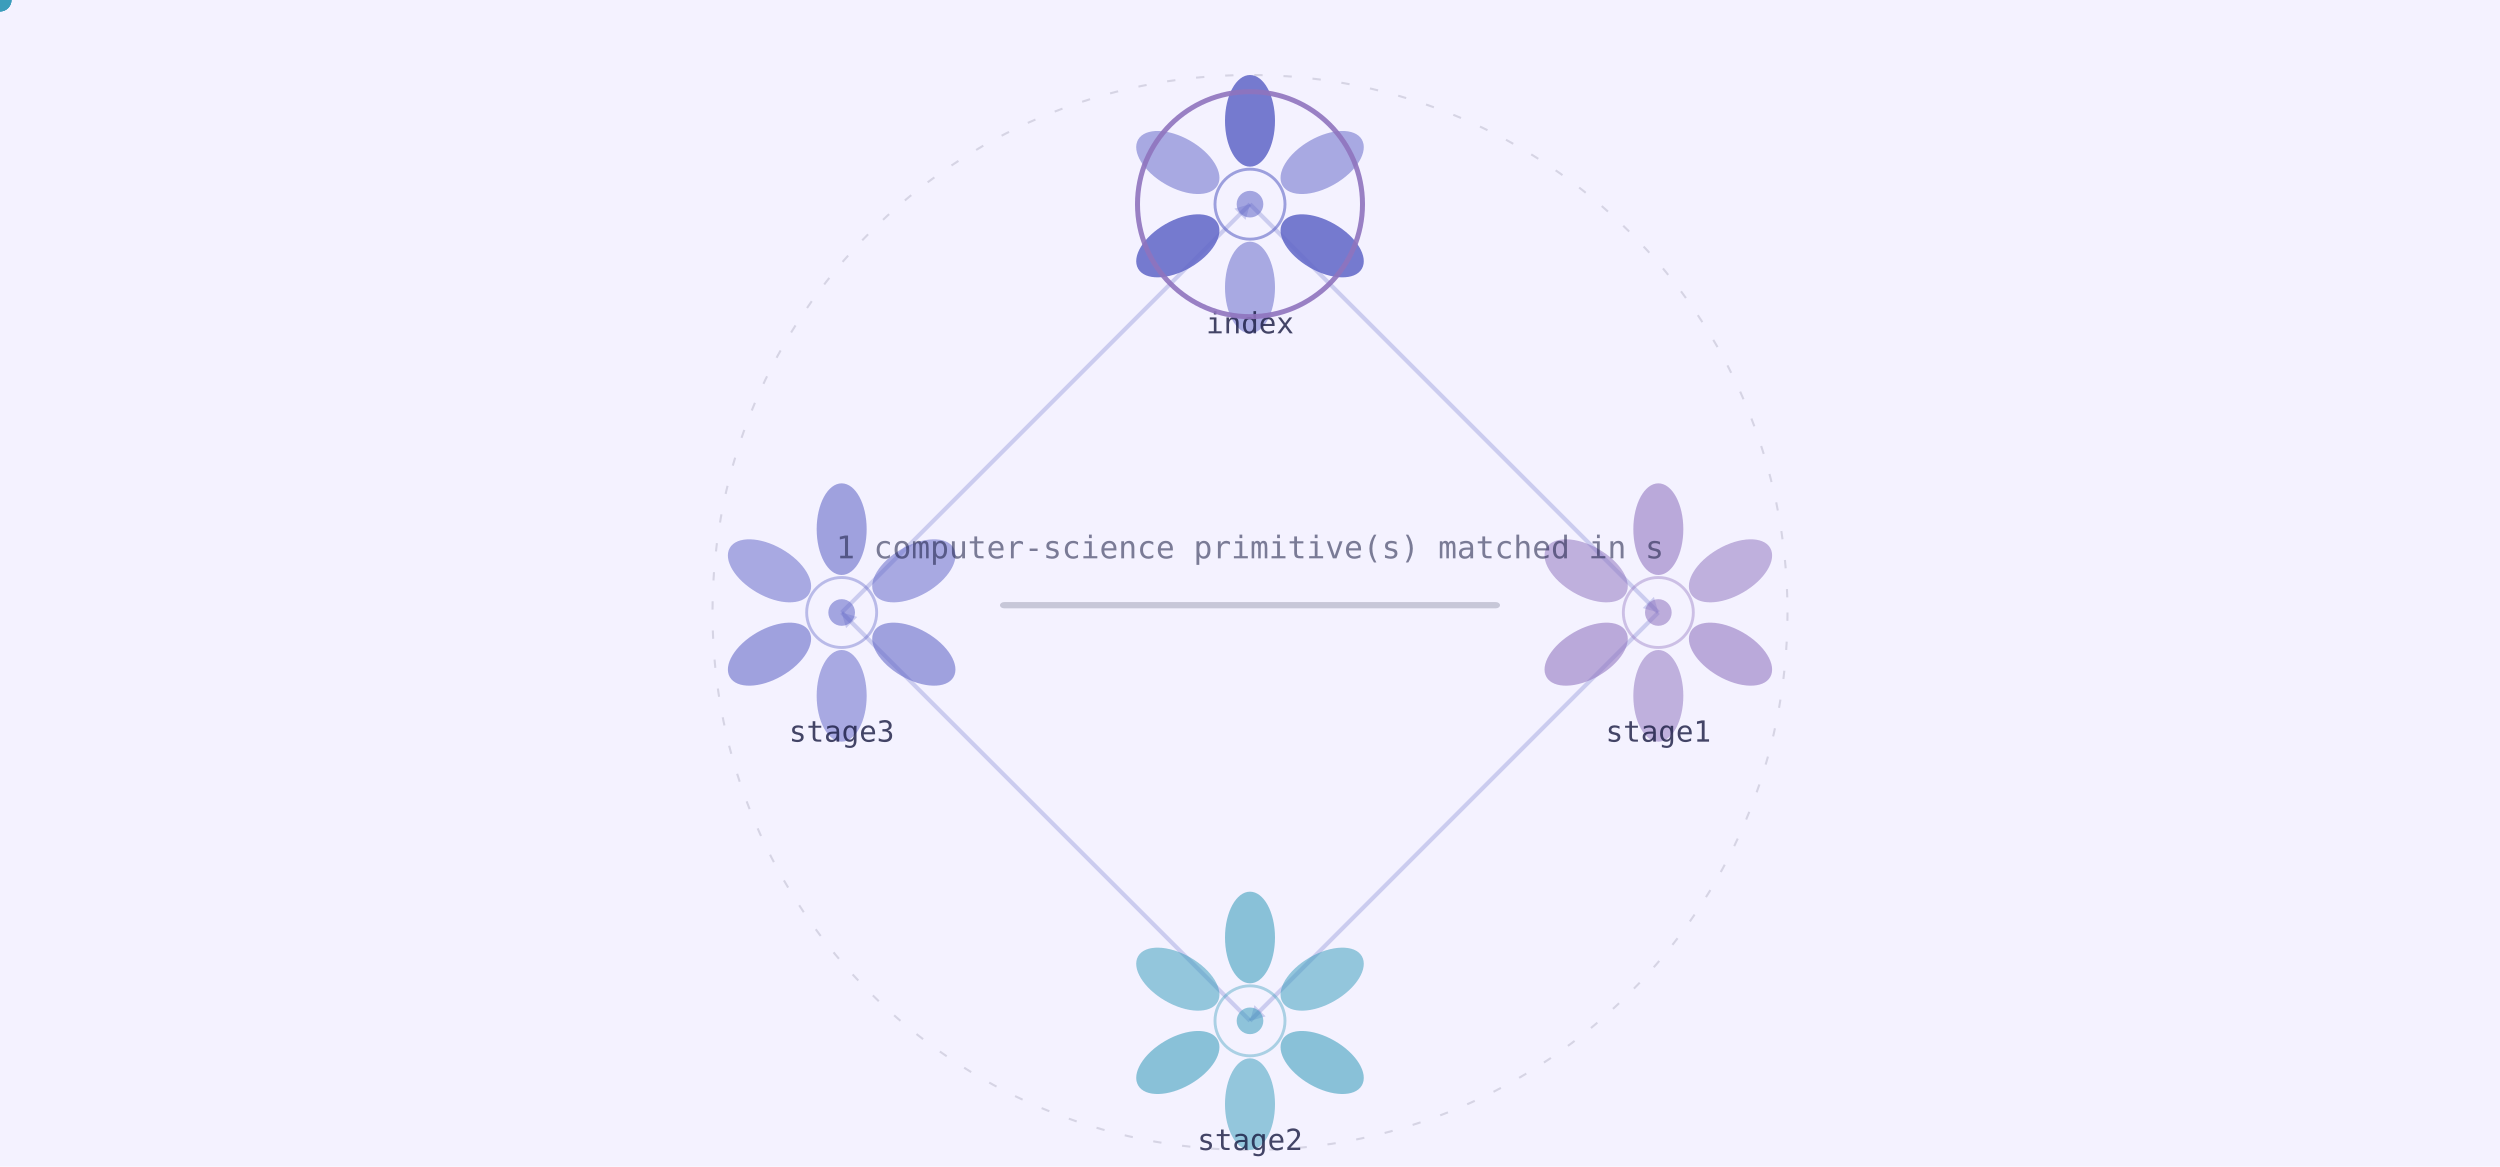
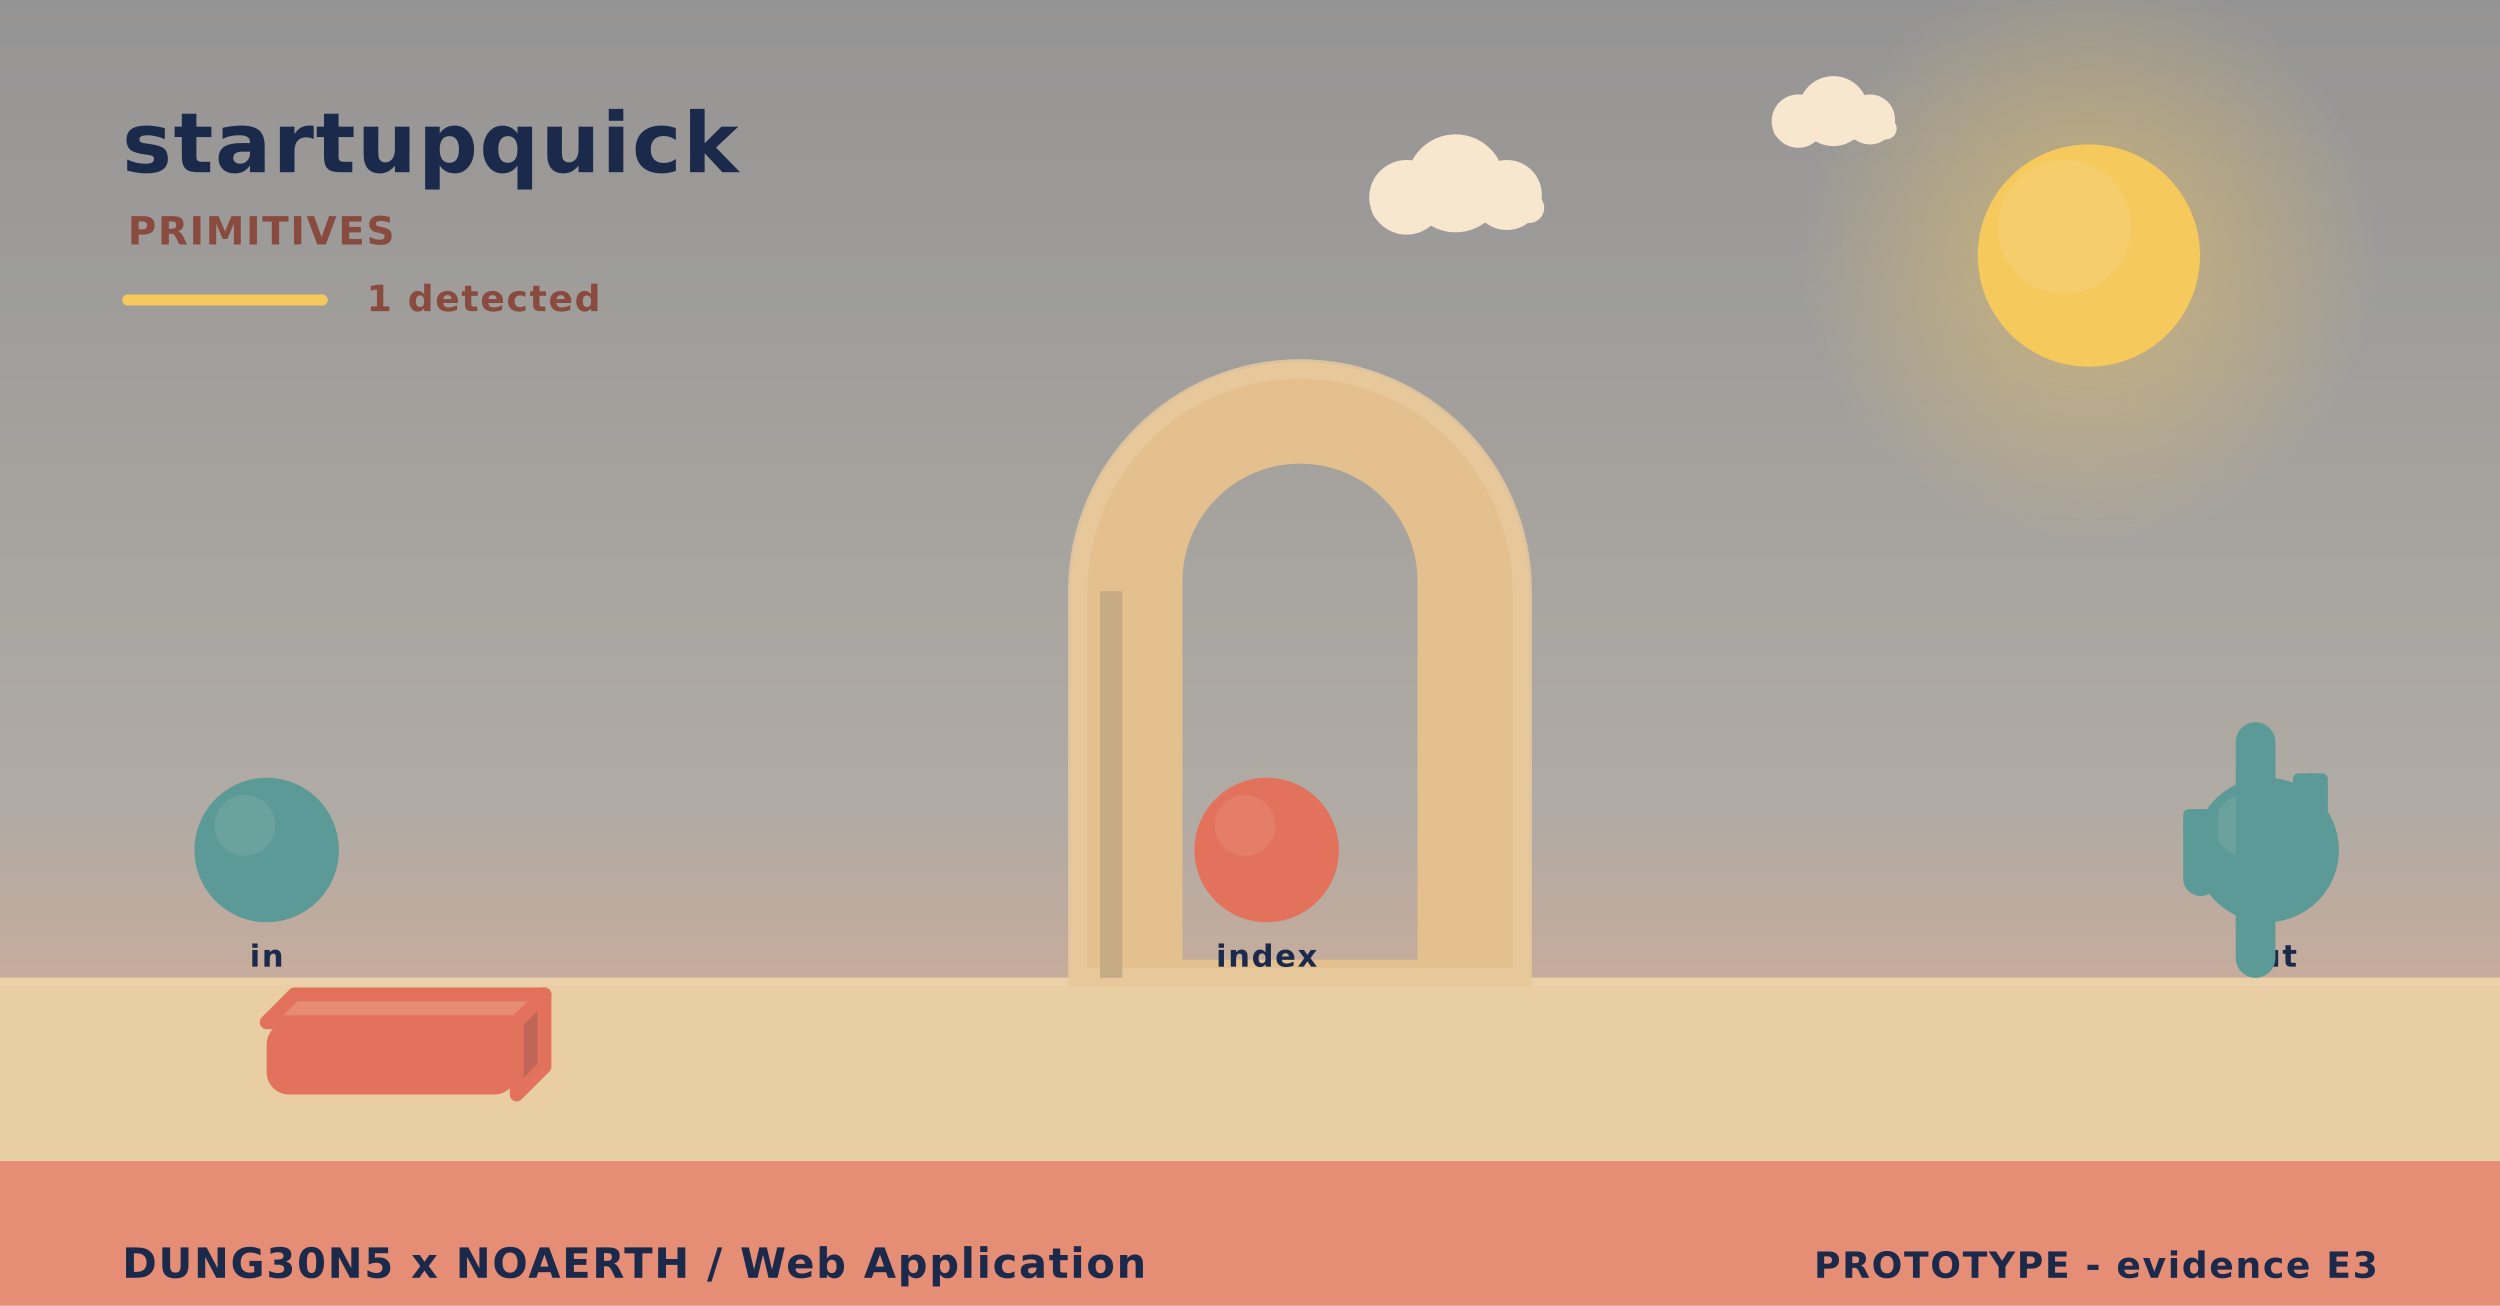
- <svg xmlns="http://www.w3.org/2000/svg" viewBox="0 0 1200 560" width="1200" height="560" role="img" aria-label="startupquick state machine">
-   <rect width="1200" height="560" fill="#f4f2ff" />
-   <defs>
-     <linearGradient id="gs" x1="0" y1="0" x2="1" y2="1">
-       <stop offset="0%" stop-color="#6166c7" />
-       <stop offset="100%" stop-color="#8f73be" />
-     </linearGradient>
-   </defs>
-   <circle cx="600.00" cy="294.00" r="258.00" fill="none" stroke="rgba(23,26,64,0.140)" stroke-width="1.00" opacity="1.00" stroke-dasharray="4 10" />
-   <line x1="600.00" y1="98.00" x2="796.00" y2="294.00" stroke="rgba(97,102,199,0.500)" stroke-width="2.00" opacity="0.55" />
-   <polygon points="796.00,294.00 793.88,286.50 788.50,291.88" fill="rgba(97,102,199,0.500)" opacity="0.55" />
-   <g opacity="0.9">
-     <circle cx="0.00" cy="0.00" r="5.50" fill="#3b9dbb" opacity="1.00" />
-     <animateTransform attributeName="transform" type="translate" values="600.00,98.00 796.00,294.00" dur="6.0s" begin="0.0s" repeatCount="indefinite" />
-     <animateTransform attributeName="transform" type="translate" values="796.00,294.00 600.00,98.00" dur="6.0s" begin="3.0s" repeatCount="indefinite" />
+ <svg xmlns="http://www.w3.org/2000/svg" width="900" height="470" viewBox="0 0 900 470" role="img" aria-label="startupquick - how it behaves">
+   <linearGradient id="skys" x1="0" y1="0" x2="0" y2="1">
+     <stop offset="0" stop-color="#959494" />
+     <stop offset="0.62" stop-color="#b0aba4" />
+     <stop offset="1" stop-color="#f3ad8a" />
+   </linearGradient>
+   <rect width="900" height="470" fill="url(#skys)" />
+   <radialGradient id="suns">
+     <stop offset="0.35" stop-color="#f5c95c" stop-opacity="0.34" />
+     <stop offset="1" stop-color="#f5c95c" stop-opacity="0" />
+   </radialGradient>
+   <circle cx="752" cy="92" r="104" fill="url(#suns)" />
+   <circle cx="752" cy="92" r="40" fill="#f5c95c" />
+   <circle cx="743.2" cy="81.6" r="24" fill="#f5d27e" opacity="0.5" />
+   <g>
+     <circle cx="524" cy="66" r="17.64" fill="#f6e7ce" />
+     <circle cx="506.36" cy="71.04" r="13.44" fill="#f6e7ce" />
+     <circle cx="542.48" cy="70.2" r="12.6" fill="#f6e7ce" />
+     <rect x="493.76" y="69.36" width="62.16" height="10.92" rx="5.46" fill="#f6e7ce" />
+     <animateTransform attributeName="transform" type="translate" values="0 0;24 0;0 0" dur="36s" begin="0s" repeatCount="indefinite" />
  </g>
-   <line x1="796.00" y1="294.00" x2="600.00" y2="490.00" stroke="rgba(97,102,199,0.500)" stroke-width="2.00" opacity="0.55" />
-   <polygon points="600.00,490.00 607.50,487.88 602.12,482.50" fill="rgba(97,102,199,0.500)" opacity="0.55" />
-   <g opacity="0.9">
-     <circle cx="0.00" cy="0.00" r="5.50" fill="#3b9dbb" opacity="1.00" />
-     <animateTransform attributeName="transform" type="translate" values="796.00,294.00 600.00,490.00" dur="6.0s" begin="1.5s" repeatCount="indefinite" />
-     <animateTransform attributeName="transform" type="translate" values="600.00,490.00 796.00,294.00" dur="6.0s" begin="4.5s" repeatCount="indefinite" />
+   <g>
+     <circle cx="660" cy="40" r="12.6" fill="#f6e7ce" />
+     <circle cx="647.4" cy="43.6" r="9.6" fill="#f6e7ce" />
+     <circle cx="673.2" cy="43" r="9" fill="#f6e7ce" />
+     <rect x="638.4" y="42.4" width="44.4" height="7.8" rx="3.9" fill="#f6e7ce" />
+     <animateTransform attributeName="transform" type="translate" values="0 0;-18 0;0 0" dur="46s" begin="3s" repeatCount="indefinite" />
  </g>
-   <line x1="600.00" y1="490.00" x2="404.00" y2="294.00" stroke="rgba(97,102,199,0.500)" stroke-width="2.00" opacity="0.55" />
-   <polygon points="404.00,294.00 406.12,301.50 411.50,296.12" fill="rgba(97,102,199,0.500)" opacity="0.55" />
-   <g opacity="0.9">
-     <circle cx="0.00" cy="0.00" r="5.50" fill="#3b9dbb" opacity="1.00" />
-     <animateTransform attributeName="transform" type="translate" values="600.00,490.00 404.00,294.00" dur="6.0s" begin="3.0s" repeatCount="indefinite" />
-     <animateTransform attributeName="transform" type="translate" values="404.00,294.00 600.00,490.00" dur="6.0s" begin="6.0s" repeatCount="indefinite" />
+   <rect x="0" y="352" width="900" height="118" fill="#e9cda3" />
+   <rect x="0" y="352" width="900" height="3" fill="#ebd1a9" />
+   <text x="44" y="62" font-family="Verdana,DejaVu Sans,sans-serif" font-size="30" font-weight="700" letter-spacing="0.6" fill="#1b2a4a" text-anchor="start">startupquick</text>
+   <text x="46" y="88" font-family="Verdana,DejaVu Sans,sans-serif" font-size="14" font-weight="700" letter-spacing="0.6" fill="#894b3f" text-anchor="start">PRIMITIVES</text>
+   <rect x="44" y="106" width="74" height="4" rx="2" fill="#f5c95c" />
+   <text x="132" y="112" font-family="Verdana,DejaVu Sans,sans-serif" font-size="13" font-weight="700" letter-spacing="0.6" fill="#894b3f" text-anchor="start">1 detected</text>
+   <path d="M388,352 L388,212.8 A80,80 0 0 1 548,212.8 L548,352 Z M423.2,348 L423.2,209.22 A44.8,44.8 0 0 1 512.8,209.22 L512.8,348 Z" fill="#e3c08d" fill-rule="evenodd" stroke="#e3c08d" stroke-width="5" stroke-linejoin="round" />
+   <path d="M388,352 L388,212.8 A80,80 0 0 1 548,212.8 L548,352 Z" fill="none" stroke="#e8c99d" stroke-width="7" stroke-linecap="round" opacity="0.85" />
+   <rect x="396" y="212.8" width="8" height="139.2" fill="#c7ab84" />
+   <circle cx="96" cy="306" r="26" fill="#5b9a97" />
+   <circle cx="88.2" cy="297.16" r="10.92" fill="#7aa9a2" opacity="0.55" />
+   <text x="96" y="348" font-family="Verdana,DejaVu Sans,sans-serif" font-size="11" font-weight="700" letter-spacing="0.6" fill="#1b2a4a" text-anchor="middle">in</text>
+   <g>
+     <circle cx="456" cy="306" r="26" fill="#e2725b" />
+     <circle cx="448.2" cy="297.16" r="10.92" fill="#e68972" opacity="0.55" />
+     <animate attributeName="opacity" values="0.8;1;0.8" dur="4.6s" begin="0s" repeatCount="indefinite" />
  </g>
-   <line x1="404.00" y1="294.00" x2="600.00" y2="98.00" stroke="rgba(97,102,199,0.500)" stroke-width="2.00" opacity="0.55" />
-   <polygon points="600.00,98.00 592.50,100.12 597.88,105.50" fill="rgba(97,102,199,0.500)" opacity="0.55" />
-   <g opacity="0.9">
-     <circle cx="0.00" cy="0.00" r="5.50" fill="#3b9dbb" opacity="1.00" />
-     <animateTransform attributeName="transform" type="translate" values="404.00,294.00 600.00,98.00" dur="6.0s" begin="4.5s" repeatCount="indefinite" />
-     <animateTransform attributeName="transform" type="translate" values="600.00,98.00 404.00,294.00" dur="6.0s" begin="7.5s" repeatCount="indefinite" />
-   </g>
-   <ellipse cx="600.00" cy="58.00" rx="12.00" ry="22.00" fill="rgba(97,102,199,0.900)" opacity="0.95" transform="rotate(0.0 600.00 58.00)" />
-   <ellipse cx="634.64" cy="78.00" rx="12.00" ry="22.00" fill="rgba(97,102,199,0.550)" opacity="0.95" transform="rotate(60.0 634.64 78.00)" />
-   <ellipse cx="634.64" cy="118.00" rx="12.00" ry="22.00" fill="rgba(97,102,199,0.900)" opacity="0.95" transform="rotate(120.0 634.64 118.00)" />
-   <ellipse cx="600.00" cy="138.00" rx="12.00" ry="22.00" fill="rgba(97,102,199,0.550)" opacity="0.95" transform="rotate(180.0 600.00 138.00)" />
-   <ellipse cx="565.36" cy="118.00" rx="12.00" ry="22.00" fill="rgba(97,102,199,0.900)" opacity="0.95" transform="rotate(240.0 565.36 118.00)" />
-   <ellipse cx="565.36" cy="78.00" rx="12.00" ry="22.00" fill="rgba(97,102,199,0.550)" opacity="0.95" transform="rotate(300.0 565.36 78.00)" />
-   <circle cx="600.00" cy="98.00" r="16.80" fill="none" stroke="rgba(97,102,199,0.900)" stroke-width="1.40" opacity="0.66" />
-   <circle cx="600.00" cy="98.00" r="6.40" fill="rgba(97,102,199,0.550)" opacity="1.00" />
-   <text x="600" y="160" font-family="ui-monospace,Menlo,monospace" font-size="14" fill="rgba(23,26,64,0.800)" text-anchor="middle">index</text>
-   <g>
-     <circle cx="600.00" cy="98.00" r="54.00" fill="none" stroke="#8f73be" stroke-width="2.40" opacity="0.90" />
-     <animate attributeName="opacity" values="0.25;1.0;0.25" dur="12.0s" begin="0.0s" repeatCount="indefinite" />
-   </g>
-   <ellipse cx="796.00" cy="254.00" rx="12.00" ry="22.00" fill="rgba(143,115,190,0.600)" opacity="0.95" transform="rotate(0.0 796.00 254.00)" />
-   <ellipse cx="830.64" cy="274.00" rx="12.00" ry="22.00" fill="rgba(143,115,190,0.550)" opacity="0.95" transform="rotate(60.0 830.64 274.00)" />
-   <ellipse cx="830.64" cy="314.00" rx="12.00" ry="22.00" fill="rgba(143,115,190,0.600)" opacity="0.95" transform="rotate(120.0 830.64 314.00)" />
-   <ellipse cx="796.00" cy="334.00" rx="12.00" ry="22.00" fill="rgba(143,115,190,0.550)" opacity="0.95" transform="rotate(180.0 796.00 334.00)" />
-   <ellipse cx="761.36" cy="314.00" rx="12.00" ry="22.00" fill="rgba(143,115,190,0.600)" opacity="0.95" transform="rotate(240.0 761.36 314.00)" />
-   <ellipse cx="761.36" cy="274.00" rx="12.00" ry="22.00" fill="rgba(143,115,190,0.550)" opacity="0.95" transform="rotate(300.0 761.36 274.00)" />
-   <circle cx="796.00" cy="294.00" r="16.80" fill="none" stroke="rgba(143,115,190,0.600)" stroke-width="1.40" opacity="0.66" />
-   <circle cx="796.00" cy="294.00" r="6.40" fill="rgba(143,115,190,0.550)" opacity="1.00" />
-   <text x="796" y="356" font-family="ui-monospace,Menlo,monospace" font-size="14" fill="rgba(23,26,64,0.800)" text-anchor="middle">stage1</text>
-   <ellipse cx="600.00" cy="450.00" rx="12.00" ry="22.00" fill="rgba(59,157,187,0.600)" opacity="0.95" transform="rotate(0.0 600.00 450.00)" />
-   <ellipse cx="634.64" cy="470.00" rx="12.00" ry="22.00" fill="rgba(59,157,187,0.550)" opacity="0.95" transform="rotate(60.0 634.64 470.00)" />
-   <ellipse cx="634.64" cy="510.00" rx="12.00" ry="22.00" fill="rgba(59,157,187,0.600)" opacity="0.95" transform="rotate(120.0 634.64 510.00)" />
-   <ellipse cx="600.00" cy="530.00" rx="12.00" ry="22.00" fill="rgba(59,157,187,0.550)" opacity="0.95" transform="rotate(180.0 600.00 530.00)" />
-   <ellipse cx="565.36" cy="510.00" rx="12.00" ry="22.00" fill="rgba(59,157,187,0.600)" opacity="0.95" transform="rotate(240.0 565.36 510.00)" />
-   <ellipse cx="565.36" cy="470.00" rx="12.00" ry="22.00" fill="rgba(59,157,187,0.550)" opacity="0.95" transform="rotate(300.0 565.36 470.00)" />
-   <circle cx="600.00" cy="490.00" r="16.80" fill="none" stroke="rgba(59,157,187,0.600)" stroke-width="1.40" opacity="0.66" />
-   <circle cx="600.00" cy="490.00" r="6.40" fill="rgba(59,157,187,0.550)" opacity="1.00" />
-   <text x="600" y="552" font-family="ui-monospace,Menlo,monospace" font-size="14" fill="rgba(23,26,64,0.800)" text-anchor="middle">stage2</text>
-   <ellipse cx="404.00" cy="254.00" rx="12.00" ry="22.00" fill="rgba(97,102,199,0.600)" opacity="0.95" transform="rotate(0.0 404.00 254.00)" />
-   <ellipse cx="438.64" cy="274.00" rx="12.00" ry="22.00" fill="rgba(97,102,199,0.550)" opacity="0.95" transform="rotate(60.0 438.64 274.00)" />
-   <ellipse cx="438.64" cy="314.00" rx="12.00" ry="22.00" fill="rgba(97,102,199,0.600)" opacity="0.95" transform="rotate(120.0 438.64 314.00)" />
-   <ellipse cx="404.00" cy="334.00" rx="12.00" ry="22.00" fill="rgba(97,102,199,0.550)" opacity="0.95" transform="rotate(180.0 404.00 334.00)" />
-   <ellipse cx="369.36" cy="314.00" rx="12.00" ry="22.00" fill="rgba(97,102,199,0.600)" opacity="0.95" transform="rotate(240.0 369.36 314.00)" />
-   <ellipse cx="369.36" cy="274.00" rx="12.00" ry="22.00" fill="rgba(97,102,199,0.550)" opacity="0.95" transform="rotate(300.0 369.36 274.00)" />
-   <circle cx="404.00" cy="294.00" r="16.80" fill="none" stroke="rgba(97,102,199,0.600)" stroke-width="1.40" opacity="0.66" />
-   <circle cx="404.00" cy="294.00" r="6.40" fill="rgba(97,102,199,0.550)" opacity="1.00" />
-   <text x="404" y="356" font-family="ui-monospace,Menlo,monospace" font-size="14" fill="rgba(23,26,64,0.800)" text-anchor="middle">stage3</text>
-   <rect x="480.00" y="289.00" width="240.00" height="3.00" rx="2.00" fill="rgba(23,26,64,0.200)" opacity="1.00" />
-   <text x="600" y="268" font-family="ui-monospace,Menlo,monospace" font-size="15" fill="rgba(23,26,64,0.550)" text-anchor="middle">1 computer-science primitive(s) matched in s</text>
+   <text x="456" y="348" font-family="Verdana,DejaVu Sans,sans-serif" font-size="11" font-weight="700" letter-spacing="0.6" fill="#1b2a4a" text-anchor="middle">index</text>
+   <circle cx="816" cy="306" r="26" fill="#5b9a97" />
+   <circle cx="808.2" cy="297.16" r="10.92" fill="#7aa9a2" opacity="0.55" />
+   <text x="816" y="348" font-family="Verdana,DejaVu Sans,sans-serif" font-size="11" font-weight="700" letter-spacing="0.6" fill="#1b2a4a" text-anchor="middle">out</text>
+   <path d="M96,368 L186,368 L196,358 L106,358 Z" fill="#e68c74" stroke="#e2725b" stroke-width="5" stroke-linejoin="round" />
+   <path d="M186,368 L196,358 L196,384 L186,394 Z" fill="#c06658" stroke="#e2725b" stroke-width="5" stroke-linejoin="round" />
+   <rect x="96" y="368" width="90" height="26" rx="8" fill="#e2725b" />
+   <rect x="804.86" y="260" width="14.28" height="92" rx="7.14" fill="#5b9a97" />
+   <rect x="785.96" y="291.28" width="12.6" height="31.28" rx="6.3" fill="#5b9a97" />
+   <rect x="785.96" y="291.28" width="12.6" height="9.2" rx="2.1" fill="#5b9a97" />
+   <rect x="825.44" y="278.4" width="12.6" height="31.28" rx="6.3" fill="#5b9a97" />
+   <rect x="825.44" y="278.4" width="12.6" height="9.2" rx="2.1" fill="#5b9a97" />
+   <rect x="0" y="418" width="900" height="52" rx="0" fill="#e68972" opacity="0.94" />
+   <text x="44" y="460" font-family="Verdana,DejaVu Sans,sans-serif" font-size="15" font-weight="700" letter-spacing="0.6" fill="#1b2a4a" text-anchor="start">DUNG30N5 x NOAERTH  /  Web Application</text>
+   <text x="856" y="460" font-family="Verdana,DejaVu Sans,sans-serif" font-size="13" font-weight="700" letter-spacing="0.6" fill="#1b2a4a" text-anchor="end">PROTOTYPE  -  evidence E3</text>
</svg>
